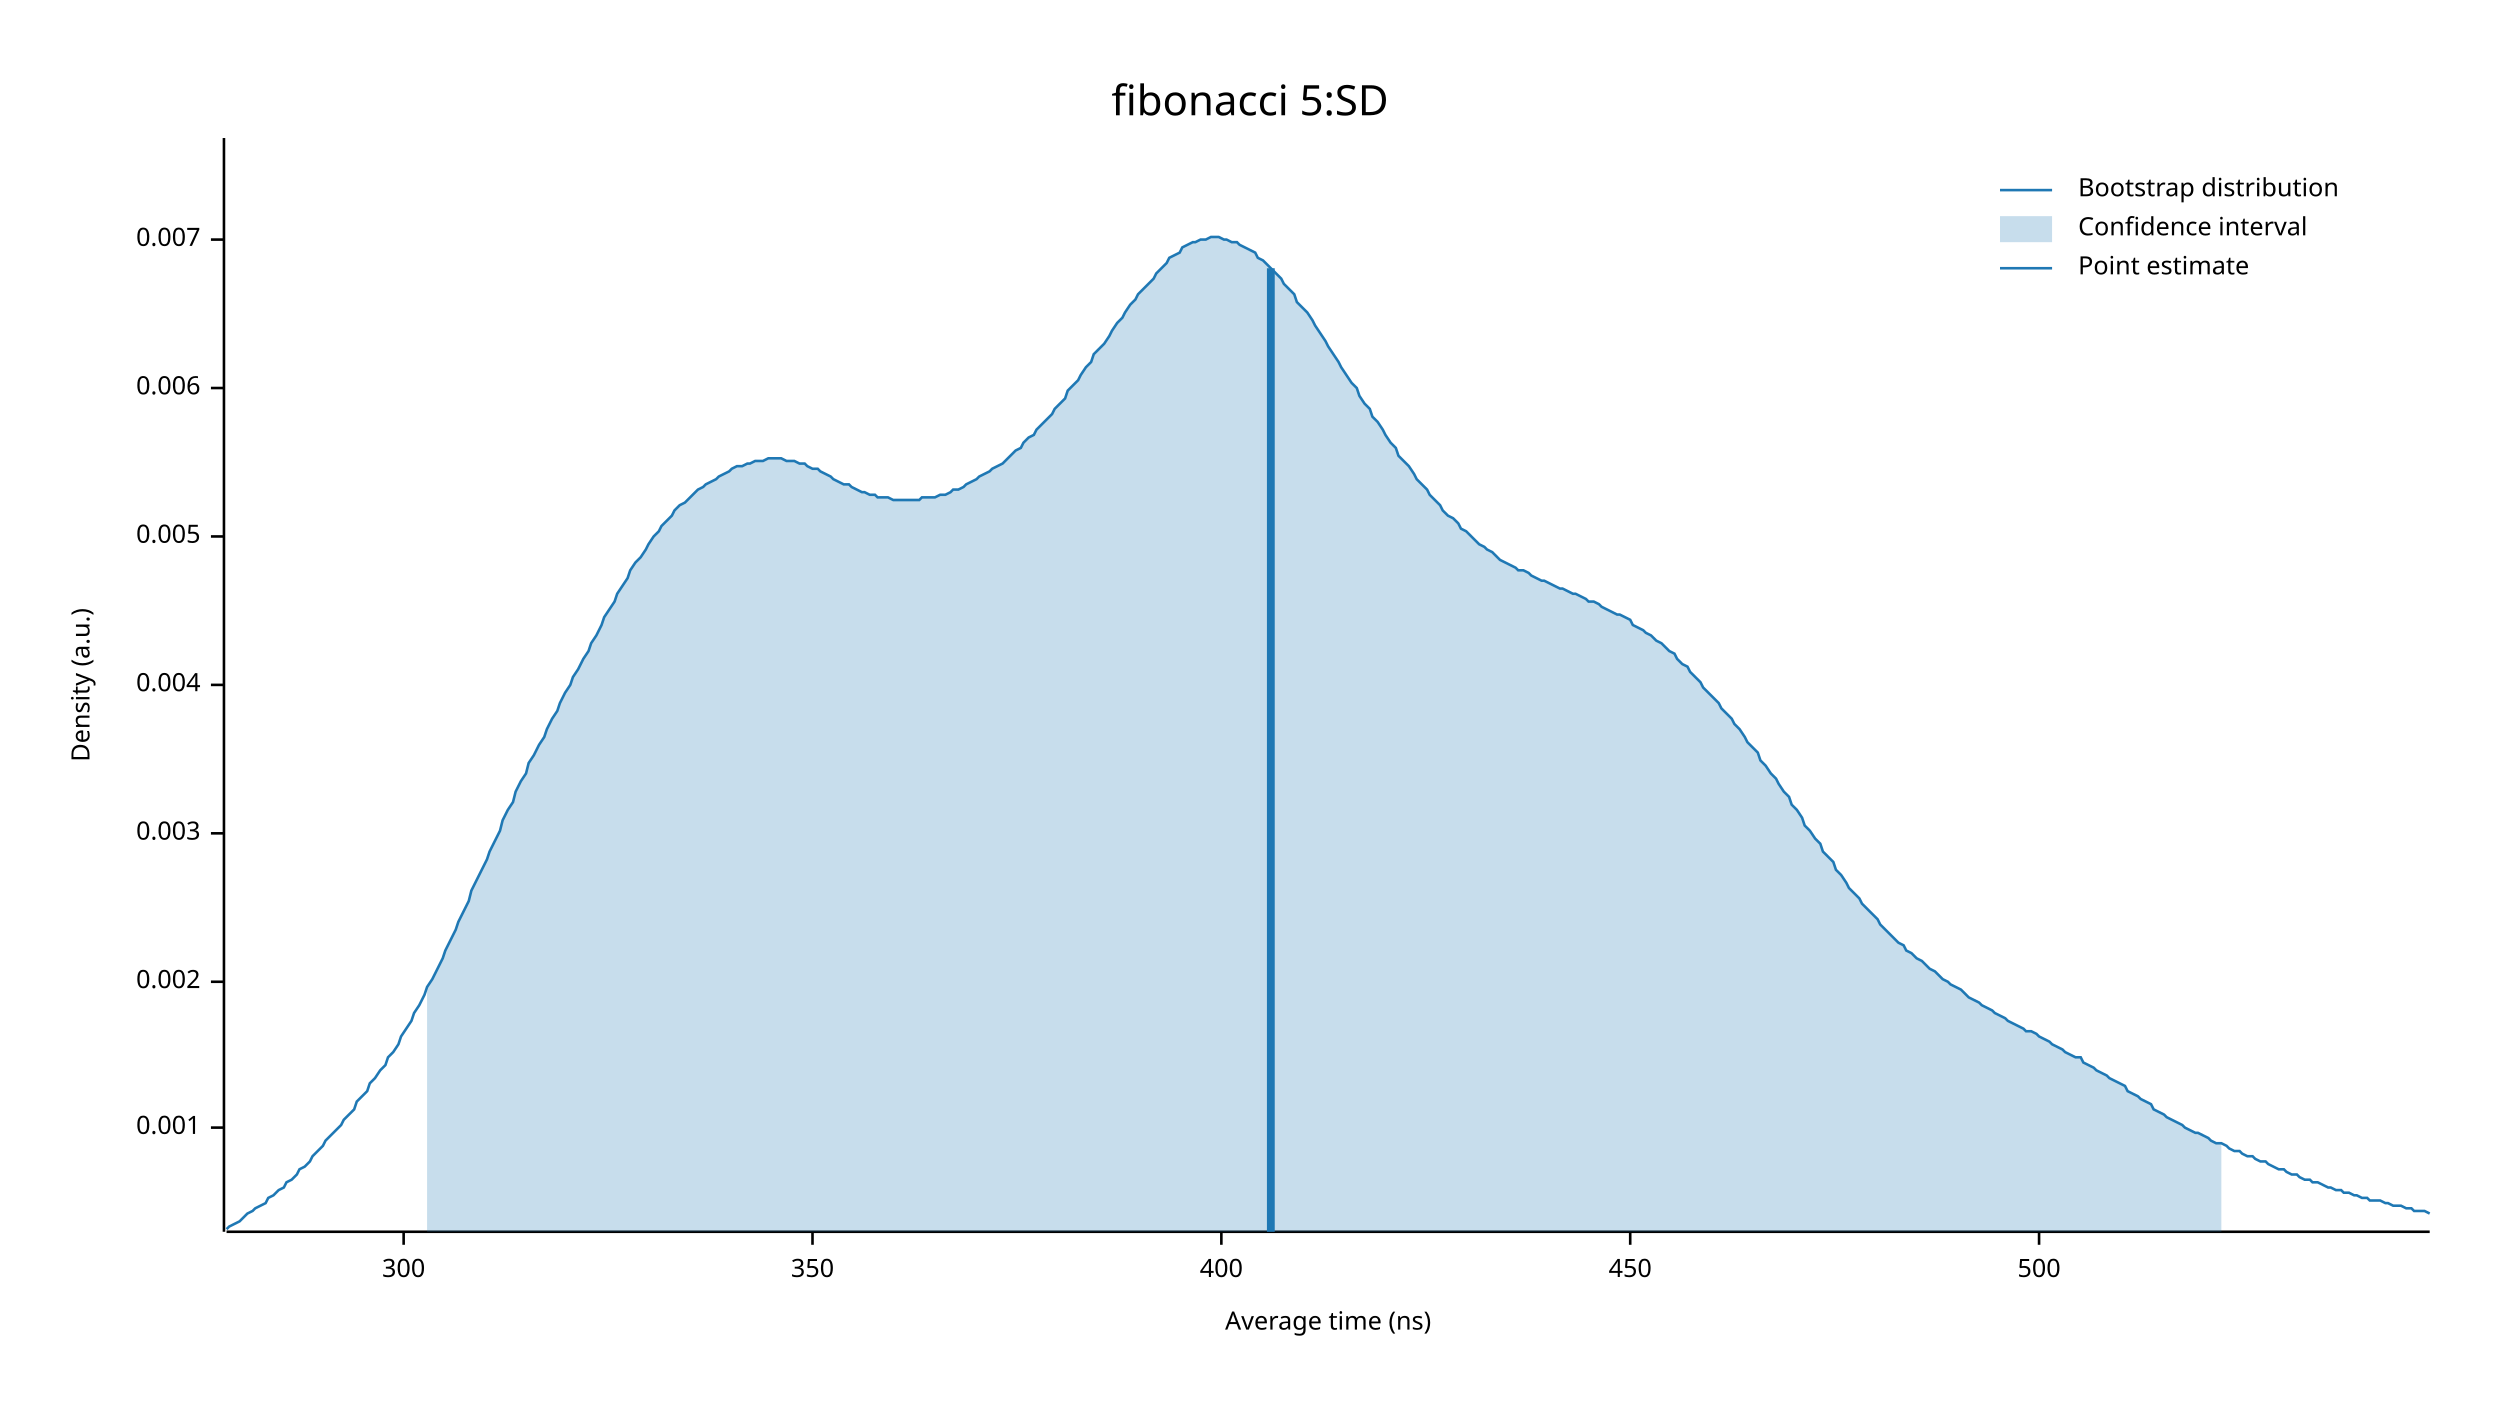
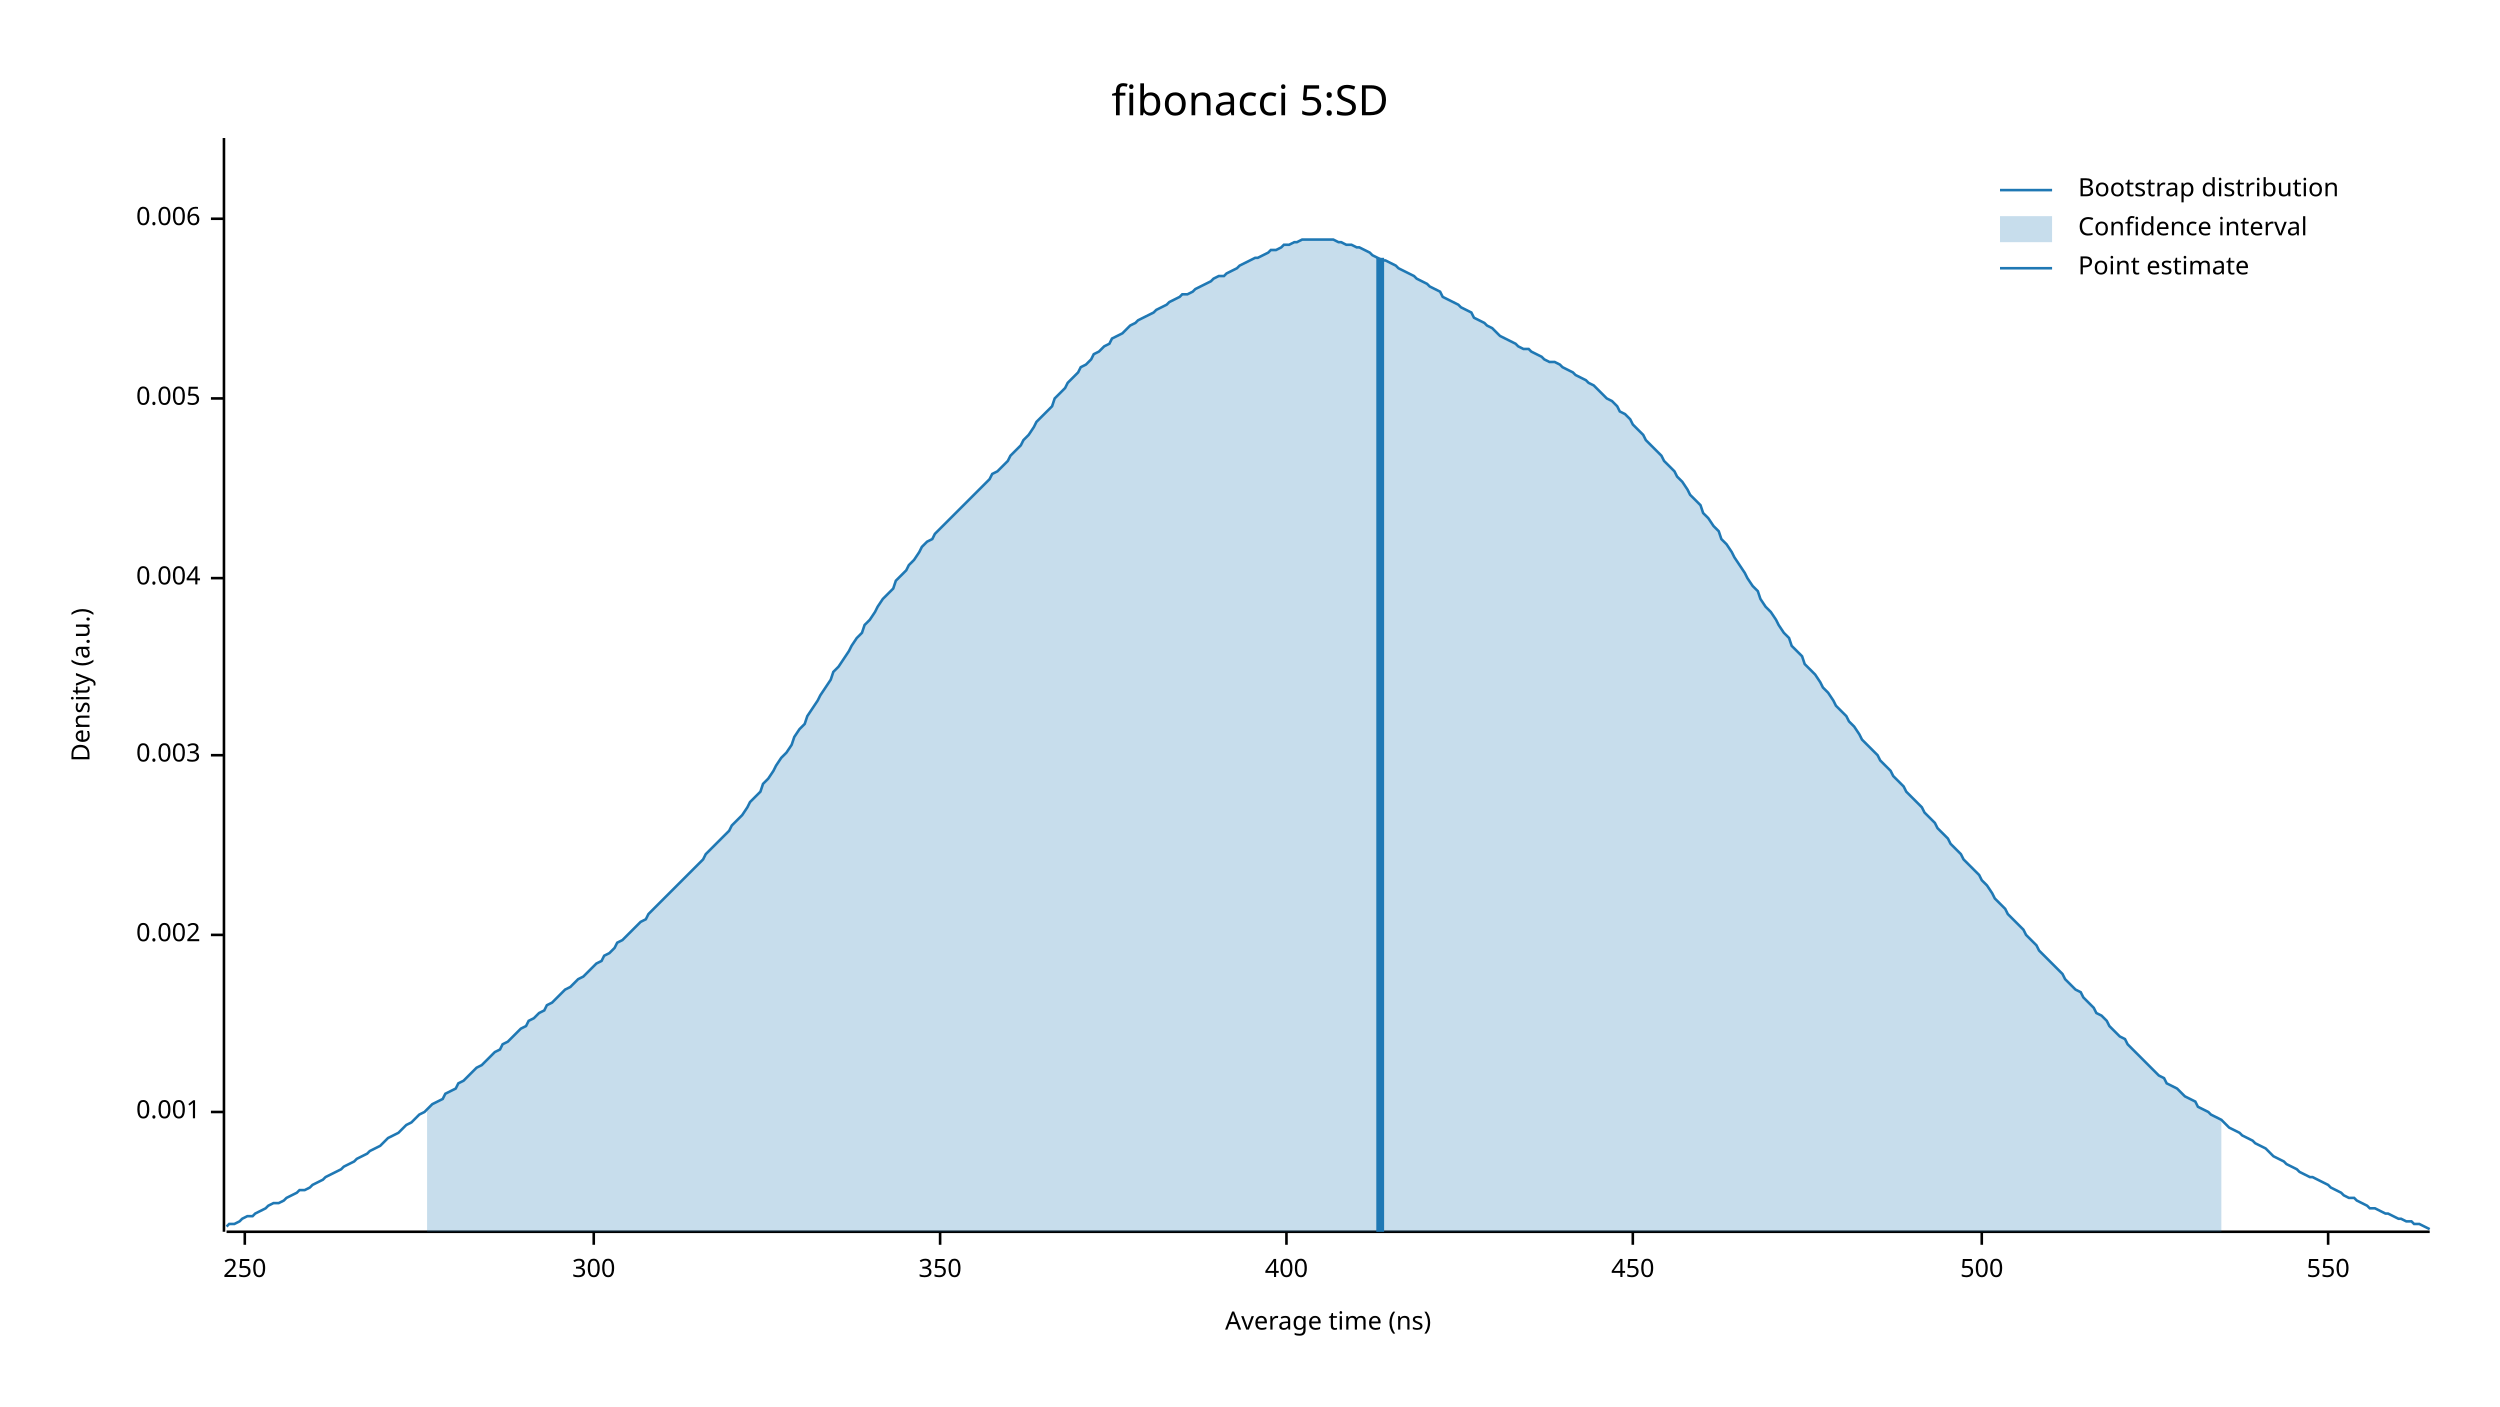
<svg xmlns="http://www.w3.org/2000/svg" width="960" height="540">
  <text x="480" y="32" dy="0.76em" text-anchor="middle" font-family="sans-serif" font-size="16.129" opacity="1" fill="#000000">
fibonacci 5:SD
</text>
  <text x="27" y="263" dy="0.76em" text-anchor="middle" font-family="sans-serif" font-size="9.677" opacity="1" fill="#000000" transform="rotate(270, 27, 263)">
Density (a.u.)
</text>
  <text x="510" y="513" dy="-0.5ex" text-anchor="middle" font-family="sans-serif" font-size="9.677" opacity="1" fill="#000000">
Average time (ns)
</text>
  <polyline fill="none" opacity="1" stroke="#000000" stroke-width="1" points="86,53 86,473 " />
-   <text x="77" y="433" dy="0.5ex" text-anchor="end" font-family="sans-serif" font-size="9.677" opacity="1" fill="#000000">
+   <text x="77" y="427" dy="0.5ex" text-anchor="end" font-family="sans-serif" font-size="9.677" opacity="1" fill="#000000">
0.001
</text>
-   <polyline fill="none" opacity="1" stroke="#000000" stroke-width="1" points="81,433 86,433 " />
-   <text x="77" y="377" dy="0.5ex" text-anchor="end" font-family="sans-serif" font-size="9.677" opacity="1" fill="#000000">
+   <polyline fill="none" opacity="1" stroke="#000000" stroke-width="1" points="81,427 86,427 " />
+   <text x="77" y="359" dy="0.5ex" text-anchor="end" font-family="sans-serif" font-size="9.677" opacity="1" fill="#000000">
0.002
</text>
-   <polyline fill="none" opacity="1" stroke="#000000" stroke-width="1" points="81,377 86,377 " />
-   <text x="77" y="320" dy="0.5ex" text-anchor="end" font-family="sans-serif" font-size="9.677" opacity="1" fill="#000000">
+   <polyline fill="none" opacity="1" stroke="#000000" stroke-width="1" points="81,359 86,359 " />
+   <text x="77" y="290" dy="0.5ex" text-anchor="end" font-family="sans-serif" font-size="9.677" opacity="1" fill="#000000">
0.003
</text>
-   <polyline fill="none" opacity="1" stroke="#000000" stroke-width="1" points="81,320 86,320 " />
-   <text x="77" y="263" dy="0.5ex" text-anchor="end" font-family="sans-serif" font-size="9.677" opacity="1" fill="#000000">
+   <polyline fill="none" opacity="1" stroke="#000000" stroke-width="1" points="81,290 86,290 " />
+   <text x="77" y="222" dy="0.5ex" text-anchor="end" font-family="sans-serif" font-size="9.677" opacity="1" fill="#000000">
0.004
</text>
-   <polyline fill="none" opacity="1" stroke="#000000" stroke-width="1" points="81,263 86,263 " />
-   <text x="77" y="206" dy="0.5ex" text-anchor="end" font-family="sans-serif" font-size="9.677" opacity="1" fill="#000000">
+   <polyline fill="none" opacity="1" stroke="#000000" stroke-width="1" points="81,222 86,222 " />
+   <text x="77" y="153" dy="0.5ex" text-anchor="end" font-family="sans-serif" font-size="9.677" opacity="1" fill="#000000">
0.005
</text>
-   <polyline fill="none" opacity="1" stroke="#000000" stroke-width="1" points="81,206 86,206 " />
-   <text x="77" y="149" dy="0.5ex" text-anchor="end" font-family="sans-serif" font-size="9.677" opacity="1" fill="#000000">
+   <polyline fill="none" opacity="1" stroke="#000000" stroke-width="1" points="81,153 86,153 " />
+   <text x="77" y="84" dy="0.5ex" text-anchor="end" font-family="sans-serif" font-size="9.677" opacity="1" fill="#000000">
0.006
</text>
-   <polyline fill="none" opacity="1" stroke="#000000" stroke-width="1" points="81,149 86,149 " />
-   <text x="77" y="92" dy="0.5ex" text-anchor="end" font-family="sans-serif" font-size="9.677" opacity="1" fill="#000000">
- 0.007
+   <polyline fill="none" opacity="1" stroke="#000000" stroke-width="1" points="81,84 86,84 " />
+   <polyline fill="none" opacity="1" stroke="#000000" stroke-width="1" points="87,473 933,473 " />
+   <text x="94" y="483" dy="0.76em" text-anchor="middle" font-family="sans-serif" font-size="9.677" opacity="1" fill="#000000">
+ 250
</text>
-   <polyline fill="none" opacity="1" stroke="#000000" stroke-width="1" points="81,92 86,92 " />
-   <polyline fill="none" opacity="1" stroke="#000000" stroke-width="1" points="87,473 933,473 " />
-   <text x="155" y="483" dy="0.76em" text-anchor="middle" font-family="sans-serif" font-size="9.677" opacity="1" fill="#000000">
+   <polyline fill="none" opacity="1" stroke="#000000" stroke-width="1" points="94,473 94,478 " />
+   <text x="228" y="483" dy="0.76em" text-anchor="middle" font-family="sans-serif" font-size="9.677" opacity="1" fill="#000000">
300
</text>
-   <polyline fill="none" opacity="1" stroke="#000000" stroke-width="1" points="155,473 155,478 " />
-   <text x="312" y="483" dy="0.76em" text-anchor="middle" font-family="sans-serif" font-size="9.677" opacity="1" fill="#000000">
+   <polyline fill="none" opacity="1" stroke="#000000" stroke-width="1" points="228,473 228,478 " />
+   <text x="361" y="483" dy="0.76em" text-anchor="middle" font-family="sans-serif" font-size="9.677" opacity="1" fill="#000000">
350
</text>
-   <polyline fill="none" opacity="1" stroke="#000000" stroke-width="1" points="312,473 312,478 " />
-   <text x="469" y="483" dy="0.76em" text-anchor="middle" font-family="sans-serif" font-size="9.677" opacity="1" fill="#000000">
+   <polyline fill="none" opacity="1" stroke="#000000" stroke-width="1" points="361,473 361,478 " />
+   <text x="494" y="483" dy="0.76em" text-anchor="middle" font-family="sans-serif" font-size="9.677" opacity="1" fill="#000000">
400
</text>
-   <polyline fill="none" opacity="1" stroke="#000000" stroke-width="1" points="469,473 469,478 " />
-   <text x="626" y="483" dy="0.76em" text-anchor="middle" font-family="sans-serif" font-size="9.677" opacity="1" fill="#000000">
+   <polyline fill="none" opacity="1" stroke="#000000" stroke-width="1" points="494,473 494,478 " />
+   <text x="627" y="483" dy="0.76em" text-anchor="middle" font-family="sans-serif" font-size="9.677" opacity="1" fill="#000000">
450
</text>
-   <polyline fill="none" opacity="1" stroke="#000000" stroke-width="1" points="626,473 626,478 " />
-   <text x="783" y="483" dy="0.76em" text-anchor="middle" font-family="sans-serif" font-size="9.677" opacity="1" fill="#000000">
+   <polyline fill="none" opacity="1" stroke="#000000" stroke-width="1" points="627,473 627,478 " />
+   <text x="761" y="483" dy="0.76em" text-anchor="middle" font-family="sans-serif" font-size="9.677" opacity="1" fill="#000000">
500
</text>
-   <polyline fill="none" opacity="1" stroke="#000000" stroke-width="1" points="783,473 783,478 " />
-   <polyline fill="none" opacity="1" stroke="#1F78B4" stroke-width="1" points="87,472 88,471 90,470 92,469 93,468 95,466 97,465 98,464 100,463 102,462 103,460 105,459 107,457 109,456 110,454 112,453 114,451 115,449 117,448 119,446 120,444 122,442 124,440 125,438 127,436 129,434 131,432 132,430 134,428 136,426 137,423 139,421 141,419 142,416 144,414 146,411 148,409 149,406 151,404 153,401 154,398 156,395 158,392 159,389 161,386 163,382 164,379 166,376 168,372 170,368 171,365 173,361 175,357 176,354 178,350 180,346 181,342 183,338 185,334 187,330 188,327 190,323 192,319 193,315 195,311 197,308 198,304 200,300 202,297 203,293 205,290 207,286 209,283 210,280 212,276 214,273 215,270 217,266 219,263 220,260 222,257 224,253 226,250 227,247 229,244 231,240 232,237 234,234 236,231 237,228 239,225 241,222 242,219 244,216 246,214 248,211 249,209 251,206 253,204 254,202 256,200 258,198 259,196 261,194 263,193 265,191 266,190 268,188 270,187 271,186 273,185 275,184 276,183 278,182 280,181 281,180 283,179 285,179 287,178 288,178 290,177 292,177 293,177 295,176 297,176 298,176 300,176 302,177 304,177 305,177 307,178 309,178 310,179 312,180 314,180 315,181 317,182 319,183 320,184 322,185 324,186 326,186 327,187 329,188 331,189 332,189 334,190 336,190 337,191 339,191 341,191 343,192 344,192 346,192 348,192 349,192 351,192 353,192 354,191 356,191 358,191 359,191 361,190 363,190 365,189 366,188 368,188 370,187 371,186 373,185 375,184 376,183 378,182 380,181 381,180 383,179 385,178 387,176 388,175 390,173 392,172 393,170 395,168 397,167 398,165 400,163 402,161 404,159 405,157 407,155 409,153 410,150 412,148 414,146 415,144 417,141 419,139 420,136 422,134 424,132 426,129 427,127 429,124 431,122 432,120 434,117 436,115 437,113 439,111 441,109 443,107 444,105 446,103 448,101 449,99 451,98 453,97 454,95 456,94 458,93 459,93 461,92 463,92 465,91 466,91 468,91 470,92 471,92 473,93 475,93 476,94 478,95 480,96 482,97 483,99 485,100 487,102 488,103 490,105 492,107 493,109 495,111 497,113 498,116 500,118 502,120 504,123 505,125 507,128 509,131 510,133 512,136 514,139 515,141 517,144 519,147 521,149 522,152 524,155 526,157 527,160 529,162 531,165 532,167 534,170 536,172 537,175 539,177 541,179 543,182 544,184 546,186 548,188 549,190 551,192 553,194 554,196 556,198 558,199 560,201 561,203 563,204 565,206 566,207 568,209 570,210 571,211 573,212 575,214 576,215 578,216 580,217 582,218 583,219 585,219 587,220 588,221 590,222 592,223 593,223 595,224 597,225 599,226 600,226 602,227 604,228 605,228 607,229 609,230 610,231 612,231 614,232 615,233 617,234 619,235 621,236 622,236 624,237 626,238 627,240 629,241 631,242 632,243 634,244 636,246 638,247 639,248 641,250 643,251 644,253 646,255 648,256 649,258 651,260 653,262 654,264 656,266 658,268 660,270 661,272 663,274 665,276 666,278 668,280 670,283 671,285 673,287 675,289 676,292 678,294 680,297 682,299 683,301 685,304 687,306 688,309 690,311 692,314 693,317 695,319 697,322 699,324 700,327 702,329 704,331 705,334 707,336 709,339 710,341 712,343 714,345 715,347 717,349 719,351 721,353 722,355 724,357 726,359 727,360 729,362 731,363 732,365 734,366 736,368 738,369 739,370 741,372 743,373 744,374 746,376 748,377 749,378 751,379 753,380 754,381 756,383 758,384 760,385 761,386 763,387 765,388 766,389 768,390 770,391 771,392 773,393 775,394 777,395 778,396 780,396 782,397 783,398 785,399 787,400 788,401 790,402 792,403 793,404 795,405 797,406 799,406 800,408 802,409 804,410 805,411 807,412 809,413 810,414 812,415 814,416 816,417 817,419 819,420 821,421 822,422 824,423 826,424 827,426 829,427 831,428 832,429 834,430 836,431 838,432 839,433 841,434 843,435 844,435 846,436 848,437 849,438 851,439 853,439 855,440 856,441 858,442 860,442 861,443 863,444 865,444 866,445 868,446 870,446 871,447 873,448 875,449 877,449 878,450 880,451 882,451 883,452 885,453 887,453 888,454 890,454 892,455 894,456 895,456 897,457 899,457 900,458 902,458 904,459 905,459 907,460 909,460 910,461 912,461 914,461 916,462 917,462 919,463 921,463 922,463 924,464 926,464 927,465 929,465 931,465 933,466 " />
-   <polygon opacity="0.25" fill="#1F78B4" points="164,379 166,376 168,372 170,368 171,365 173,361 175,357 176,354 178,350 180,346 181,342 183,338 185,334 187,330 188,327 190,323 192,319 193,315 195,311 197,308 198,304 200,300 202,297 203,293 205,290 207,286 209,283 210,280 212,276 214,273 215,270 217,266 219,263 220,260 222,257 224,253 226,250 227,247 229,244 231,240 232,237 234,234 236,231 237,228 239,225 241,222 242,219 244,216 246,214 248,211 249,209 251,206 253,204 254,202 256,200 258,198 259,196 261,194 263,193 265,191 266,190 268,188 270,187 271,186 273,185 275,184 276,183 278,182 280,181 281,180 283,179 285,179 287,178 288,178 290,177 292,177 293,177 295,176 297,176 298,176 300,176 302,177 304,177 305,177 307,178 309,178 310,179 312,180 314,180 315,181 317,182 319,183 320,184 322,185 324,186 326,186 327,187 329,188 331,189 332,189 334,190 336,190 337,191 339,191 341,191 343,192 344,192 346,192 348,192 349,192 351,192 353,192 354,191 356,191 358,191 359,191 361,190 363,190 365,189 366,188 368,188 370,187 371,186 373,185 375,184 376,183 378,182 380,181 381,180 383,179 385,178 387,176 388,175 390,173 392,172 393,170 395,168 397,167 398,165 400,163 402,161 404,159 405,157 407,155 409,153 410,150 412,148 414,146 415,144 417,141 419,139 420,136 422,134 424,132 426,129 427,127 429,124 431,122 432,120 434,117 436,115 437,113 439,111 441,109 443,107 444,105 446,103 448,101 449,99 451,98 453,97 454,95 456,94 458,93 459,93 461,92 463,92 465,91 466,91 468,91 470,92 471,92 473,93 475,93 476,94 478,95 480,96 482,97 483,99 485,100 487,102 488,103 490,105 492,107 493,109 495,111 497,113 498,116 500,118 502,120 504,123 505,125 507,128 509,131 510,133 512,136 514,139 515,141 517,144 519,147 521,149 522,152 524,155 526,157 527,160 529,162 531,165 532,167 534,170 536,172 537,175 539,177 541,179 543,182 544,184 546,186 548,188 549,190 551,192 553,194 554,196 556,198 558,199 560,201 561,203 563,204 565,206 566,207 568,209 570,210 571,211 573,212 575,214 576,215 578,216 580,217 582,218 583,219 585,219 587,220 588,221 590,222 592,223 593,223 595,224 597,225 599,226 600,226 602,227 604,228 605,228 607,229 609,230 610,231 612,231 614,232 615,233 617,234 619,235 621,236 622,236 624,237 626,238 627,240 629,241 631,242 632,243 634,244 636,246 638,247 639,248 641,250 643,251 644,253 646,255 648,256 649,258 651,260 653,262 654,264 656,266 658,268 660,270 661,272 663,274 665,276 666,278 668,280 670,283 671,285 673,287 675,289 676,292 678,294 680,297 682,299 683,301 685,304 687,306 688,309 690,311 692,314 693,317 695,319 697,322 699,324 700,327 702,329 704,331 705,334 707,336 709,339 710,341 712,343 714,345 715,347 717,349 719,351 721,353 722,355 724,357 726,359 727,360 729,362 731,363 732,365 734,366 736,368 738,369 739,370 741,372 743,373 744,374 746,376 748,377 749,378 751,379 753,380 754,381 756,383 758,384 760,385 761,386 763,387 765,388 766,389 768,390 770,391 771,392 773,393 775,394 777,395 778,396 780,396 782,397 783,398 785,399 787,400 788,401 790,402 792,403 793,404 795,405 797,406 799,406 800,408 802,409 804,410 805,411 807,412 809,413 810,414 812,415 814,416 816,417 817,419 819,420 821,421 822,422 824,423 826,424 827,426 829,427 831,428 832,429 834,430 836,431 838,432 839,433 841,434 843,435 844,435 846,436 848,437 849,438 851,439 853,439 853,473 164,473 " />
-   <polyline fill="none" opacity="1" stroke="#1F78B4" stroke-width="3" points="488,473 488,103 " />
+   <polyline fill="none" opacity="1" stroke="#000000" stroke-width="1" points="761,473 761,478 " />
+   <text x="894" y="483" dy="0.76em" text-anchor="middle" font-family="sans-serif" font-size="9.677" opacity="1" fill="#000000">
+ 550
+ </text>
+   <polyline fill="none" opacity="1" stroke="#000000" stroke-width="1" points="894,473 894,478 " />
+   <polyline fill="none" opacity="1" stroke="#1F78B4" stroke-width="1" points="87,471 88,470 90,470 92,469 93,468 95,467 97,467 98,466 100,465 102,464 103,463 105,462 107,462 109,461 110,460 112,459 114,458 115,457 117,457 119,456 120,455 122,454 124,453 125,452 127,451 129,450 131,449 132,448 134,447 136,446 137,445 139,444 141,443 142,442 144,441 146,440 148,438 149,437 151,436 153,435 154,434 156,432 158,431 159,430 161,428 163,427 164,426 166,424 168,423 170,422 171,420 173,419 175,418 176,416 178,415 180,413 181,412 183,410 185,409 187,407 188,406 190,404 192,403 193,401 195,400 197,398 198,397 200,395 202,394 203,392 205,391 207,389 209,388 210,386 212,385 214,383 215,382 217,380 219,379 220,378 222,376 224,375 226,373 227,372 229,370 231,369 232,367 234,366 236,364 237,362 239,361 241,359 242,358 244,356 246,354 248,353 249,351 251,349 253,347 254,346 256,344 258,342 259,341 261,339 263,337 265,335 266,334 268,332 270,330 271,328 273,326 275,324 276,323 278,321 280,319 281,317 283,315 285,313 287,310 288,308 290,306 292,304 293,301 295,299 297,296 298,294 300,291 302,289 304,286 305,283 307,280 309,278 310,275 312,272 314,269 315,267 317,264 319,261 320,258 322,256 324,253 326,250 327,248 329,245 331,243 332,240 334,238 336,235 337,233 339,230 341,228 343,226 344,223 346,221 348,219 349,217 351,215 353,212 354,210 356,208 358,207 359,205 361,203 363,201 365,199 366,198 368,196 370,194 371,193 373,191 375,189 376,188 378,186 380,184 381,182 383,181 385,179 387,177 388,175 390,173 392,171 393,169 395,167 397,164 398,162 400,160 402,158 404,156 405,153 407,151 409,149 410,147 412,145 414,143 415,141 417,140 419,138 420,136 422,135 424,133 426,132 427,130 429,129 431,128 432,127 434,125 436,124 437,123 439,122 441,121 443,120 444,119 446,118 448,117 449,116 451,115 453,114 454,113 456,113 458,112 459,111 461,110 463,109 465,108 466,107 468,106 470,106 471,105 473,104 475,103 476,102 478,101 480,100 482,99 483,99 485,98 487,97 488,96 490,96 492,95 493,94 495,94 497,93 498,93 500,92 502,92 504,92 505,92 507,92 509,92 510,92 512,92 514,93 515,93 517,94 519,94 521,95 522,95 524,96 526,97 527,98 529,99 531,100 532,100 534,101 536,102 537,103 539,104 541,105 543,106 544,107 546,108 548,109 549,110 551,111 553,112 554,114 556,115 558,116 560,117 561,118 563,119 565,120 566,122 568,123 570,124 571,125 573,126 575,128 576,129 578,130 580,131 582,132 583,133 585,134 587,134 588,135 590,136 592,137 593,138 595,139 597,139 599,140 600,141 602,142 604,143 605,144 607,145 609,146 610,147 612,148 614,150 615,151 617,153 619,154 621,156 622,158 624,159 626,161 627,163 629,165 631,167 632,169 634,171 636,173 638,175 639,177 641,179 643,181 644,183 646,185 648,188 649,190 651,192 653,194 654,197 656,199 658,202 660,204 661,207 663,209 665,212 666,214 668,217 670,220 671,222 673,225 675,227 676,230 678,233 680,235 682,238 683,240 685,243 687,245 688,248 690,250 692,252 693,255 695,257 697,259 699,262 700,264 702,266 704,269 705,271 707,273 709,275 710,277 712,279 714,282 715,284 717,286 719,288 721,290 722,292 724,294 726,296 727,298 729,300 731,302 732,304 734,306 736,308 738,310 739,312 741,314 743,316 744,318 746,320 748,322 749,324 751,326 753,328 754,330 756,332 758,334 760,336 761,338 763,340 765,343 766,345 768,347 770,349 771,351 773,353 775,355 777,357 778,359 780,361 782,363 783,365 785,367 787,369 788,370 790,372 792,374 793,376 795,378 797,380 799,381 800,383 802,385 804,387 805,389 807,390 809,392 810,394 812,396 814,398 816,399 817,401 819,403 821,405 822,406 824,408 826,410 827,411 829,413 831,414 832,416 834,417 836,418 838,420 839,421 841,422 843,423 844,425 846,426 848,427 849,428 851,429 853,430 855,432 856,433 858,434 860,435 861,436 863,437 865,438 866,439 868,440 870,441 871,442 873,444 875,445 877,446 878,447 880,448 882,449 883,450 885,451 887,452 888,452 890,453 892,454 894,455 895,456 897,457 899,458 900,459 902,460 904,460 905,461 907,462 909,463 910,464 912,464 914,465 916,466 917,466 919,467 921,468 922,468 924,469 926,469 927,470 929,470 931,471 933,472 " />
+   <polygon opacity="0.25" fill="#1F78B4" points="164,426 166,424 168,423 170,422 171,420 173,419 175,418 176,416 178,415 180,413 181,412 183,410 185,409 187,407 188,406 190,404 192,403 193,401 195,400 197,398 198,397 200,395 202,394 203,392 205,391 207,389 209,388 210,386 212,385 214,383 215,382 217,380 219,379 220,378 222,376 224,375 226,373 227,372 229,370 231,369 232,367 234,366 236,364 237,362 239,361 241,359 242,358 244,356 246,354 248,353 249,351 251,349 253,347 254,346 256,344 258,342 259,341 261,339 263,337 265,335 266,334 268,332 270,330 271,328 273,326 275,324 276,323 278,321 280,319 281,317 283,315 285,313 287,310 288,308 290,306 292,304 293,301 295,299 297,296 298,294 300,291 302,289 304,286 305,283 307,280 309,278 310,275 312,272 314,269 315,267 317,264 319,261 320,258 322,256 324,253 326,250 327,248 329,245 331,243 332,240 334,238 336,235 337,233 339,230 341,228 343,226 344,223 346,221 348,219 349,217 351,215 353,212 354,210 356,208 358,207 359,205 361,203 363,201 365,199 366,198 368,196 370,194 371,193 373,191 375,189 376,188 378,186 380,184 381,182 383,181 385,179 387,177 388,175 390,173 392,171 393,169 395,167 397,164 398,162 400,160 402,158 404,156 405,153 407,151 409,149 410,147 412,145 414,143 415,141 417,140 419,138 420,136 422,135 424,133 426,132 427,130 429,129 431,128 432,127 434,125 436,124 437,123 439,122 441,121 443,120 444,119 446,118 448,117 449,116 451,115 453,114 454,113 456,113 458,112 459,111 461,110 463,109 465,108 466,107 468,106 470,106 471,105 473,104 475,103 476,102 478,101 480,100 482,99 483,99 485,98 487,97 488,96 490,96 492,95 493,94 495,94 497,93 498,93 500,92 502,92 504,92 505,92 507,92 509,92 510,92 512,92 514,93 515,93 517,94 519,94 521,95 522,95 524,96 526,97 527,98 529,99 531,100 532,100 534,101 536,102 537,103 539,104 541,105 543,106 544,107 546,108 548,109 549,110 551,111 553,112 554,114 556,115 558,116 560,117 561,118 563,119 565,120 566,122 568,123 570,124 571,125 573,126 575,128 576,129 578,130 580,131 582,132 583,133 585,134 587,134 588,135 590,136 592,137 593,138 595,139 597,139 599,140 600,141 602,142 604,143 605,144 607,145 609,146 610,147 612,148 614,150 615,151 617,153 619,154 621,156 622,158 624,159 626,161 627,163 629,165 631,167 632,169 634,171 636,173 638,175 639,177 641,179 643,181 644,183 646,185 648,188 649,190 651,192 653,194 654,197 656,199 658,202 660,204 661,207 663,209 665,212 666,214 668,217 670,220 671,222 673,225 675,227 676,230 678,233 680,235 682,238 683,240 685,243 687,245 688,248 690,250 692,252 693,255 695,257 697,259 699,262 700,264 702,266 704,269 705,271 707,273 709,275 710,277 712,279 714,282 715,284 717,286 719,288 721,290 722,292 724,294 726,296 727,298 729,300 731,302 732,304 734,306 736,308 738,310 739,312 741,314 743,316 744,318 746,320 748,322 749,324 751,326 753,328 754,330 756,332 758,334 760,336 761,338 763,340 765,343 766,345 768,347 770,349 771,351 773,353 775,355 777,357 778,359 780,361 782,363 783,365 785,367 787,369 788,370 790,372 792,374 793,376 795,378 797,380 799,381 800,383 802,385 804,387 805,389 807,390 809,392 810,394 812,396 814,398 816,399 817,401 819,403 821,405 822,406 824,408 826,410 827,411 829,413 831,414 832,416 834,417 836,418 838,420 839,421 841,422 843,423 844,425 846,426 848,427 849,428 851,429 853,430 853,473 164,473 " />
+   <polyline fill="none" opacity="1" stroke="#1F78B4" stroke-width="3" points="530,473 530,99 " />
  <text x="798" y="68" dy="0.76em" text-anchor="start" font-family="sans-serif" font-size="9.677" opacity="1" fill="#000000">
Bootstrap distribution
</text>
  <text x="798" y="83" dy="0.76em" text-anchor="start" font-family="sans-serif" font-size="9.677" opacity="1" fill="#000000">
Confidence interval
</text>
  <text x="798" y="98" dy="0.76em" text-anchor="start" font-family="sans-serif" font-size="9.677" opacity="1" fill="#000000">
Point estimate
</text>
  <polyline fill="none" opacity="1" stroke="#1F78B4" stroke-width="1" points="768,73 788,73 " />
  <rect x="768" y="83" width="20" height="10" opacity="0.25" fill="#1F78B4" stroke="none" />
  <polyline fill="none" opacity="1" stroke="#1F78B4" stroke-width="1" points="768,103 788,103 " />
</svg>
